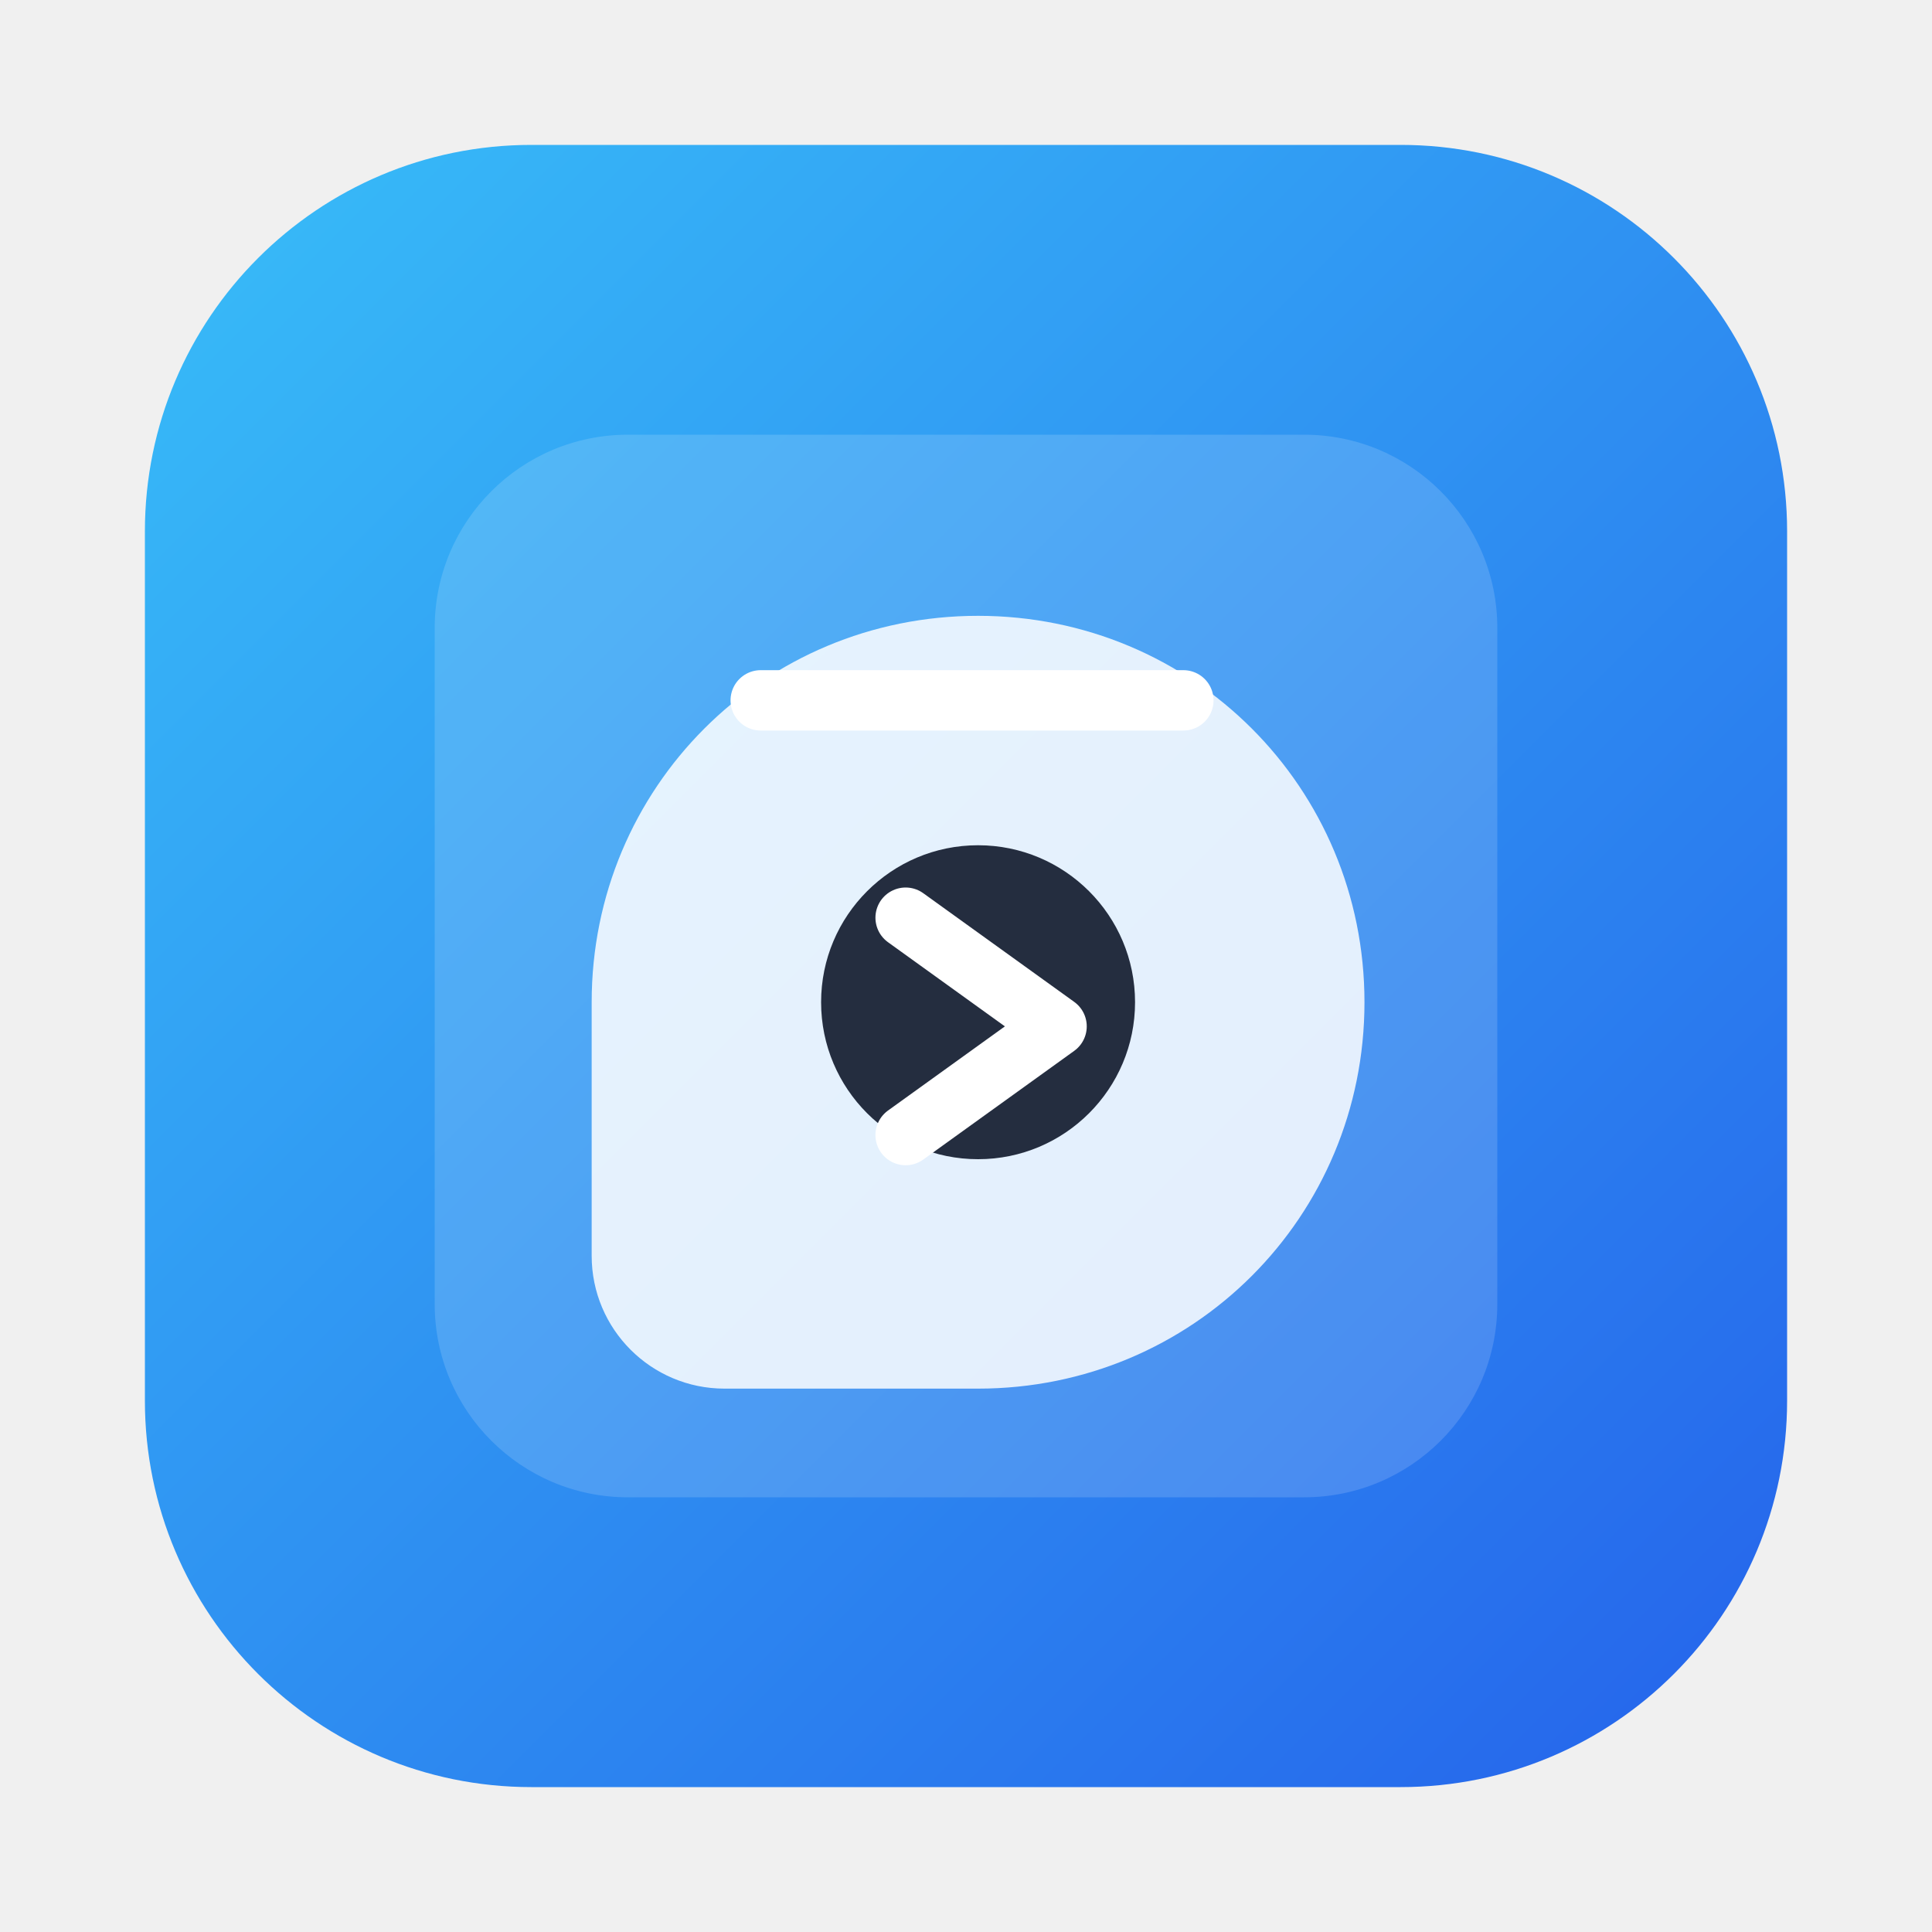
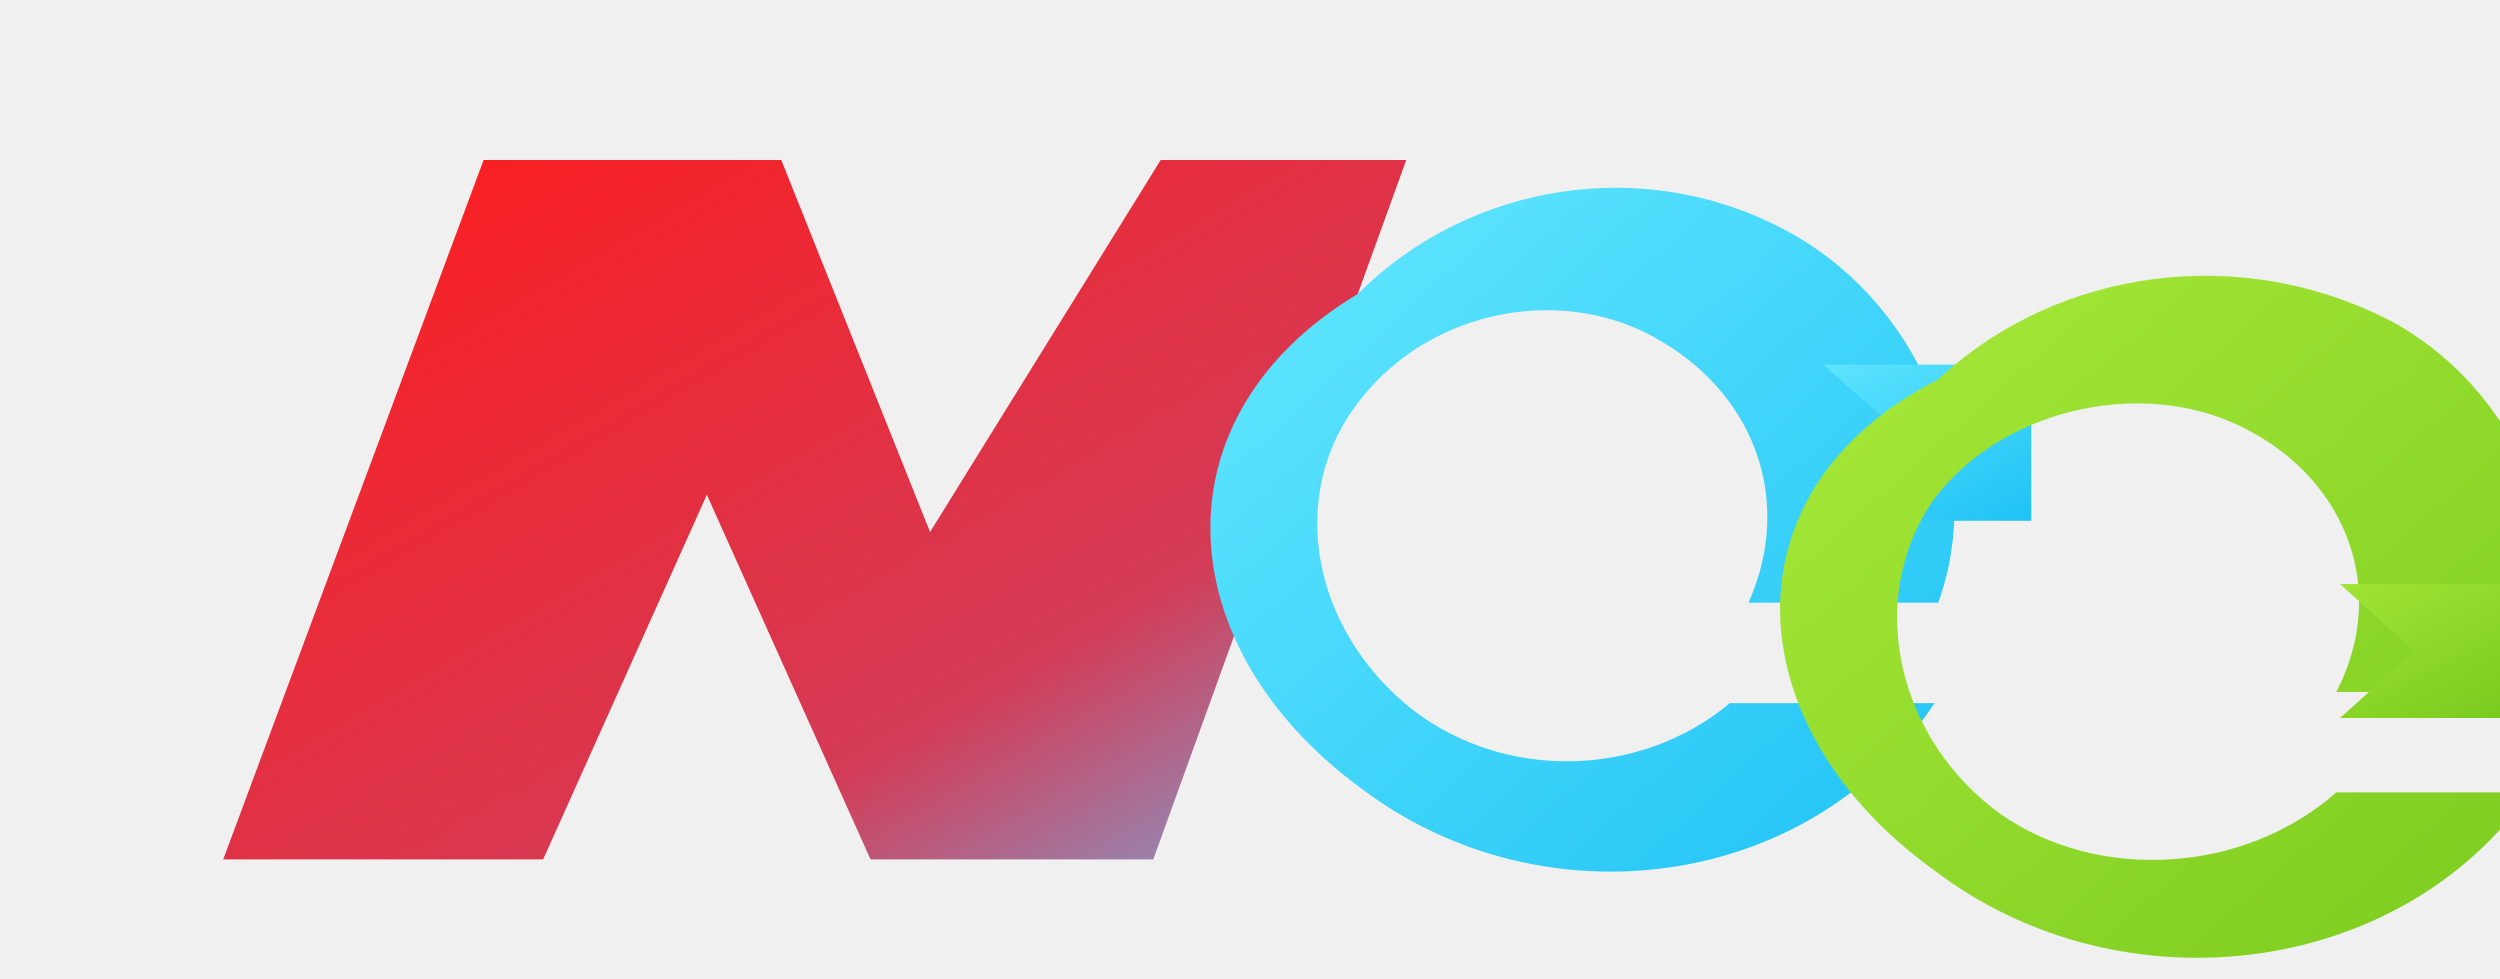
- <svg xmlns="http://www.w3.org/2000/svg" width="320" height="320" viewBox="0 0 320 320" fill="none">
+ <svg xmlns="http://www.w3.org/2000/svg" width="1344" height="526" viewBox="0 0 1344 526" fill="none">
  <defs>
-     <linearGradient id="logoGradient" x1="0" y1="0" x2="1" y2="1">
-       <stop offset="0%" stop-color="#38BDF8" />
-       <stop offset="100%" stop-color="#2563EB" />
+     <linearGradient id="mGradient" x1="0" y1="0" x2="1" y2="1">
+       <stop offset="0%" stop-color="#FF1B1B" />
+       <stop offset="70%" stop-color="#D43B56" />
+       <stop offset="100%" stop-color="#7AA7D9" />
+     </linearGradient>
+     <linearGradient id="gGradient" x1="0" y1="0" x2="1" y2="1">
+       <stop offset="0%" stop-color="#66E9FF" />
+       <stop offset="100%" stop-color="#1FC2F5" />
+     </linearGradient>
+     <linearGradient id="cGradient" x1="0" y1="0" x2="1" y2="1">
+       <stop offset="0%" stop-color="#A9EA3A" />
+       <stop offset="100%" stop-color="#7ACB1E" />
    </linearGradient>
  </defs>
-   <rect x="24" y="24" width="272" height="272" rx="64" fill="url(#logoGradient)" />
-   <rect x="72" y="72" width="176" height="176" rx="32" fill="white" opacity="0.15" />
-   <path d="M98 166C98 130.444 126.444 102 162 102C197.556 102 226 130.444 226 166C226 201.556 197.556 230 162 230H120C107.85 230 98 220.15 98 208V166Z" fill="white" opacity="0.85" />
-   <circle cx="162" cy="166" r="26" fill="#0F172A" opacity="0.9" />
-   <path d="M150 152L175 170L150 188" stroke="white" stroke-width="10" stroke-linecap="round" stroke-linejoin="round" />
-   <path d="M126 116H196" stroke="white" stroke-width="10" stroke-linecap="round" />
+   <path d="M120 462L260 86H420L500 286L624 86H756L620 462H468L380 266L292 462H120Z" fill="url(#mGradient)" />
+   <path d="M730 158C790 98 886 82 964 126C1034 166 1068 252 1042 324H940C964 270 944 214 894 184C842 152 770 166 732 214C690 266 706 340 760 382C810 420 882 418 930 378H1040C974 478 830 498 732 424C628 348 620 224 730 158Z" fill="url(#gGradient)" />
+   <path d="M940 238L1028 238L980 196L1092 196L1092 280L980 280L1028 238H940Z" fill="url(#gGradient)" />
+   <path d="M1042 204C1106 144 1206 130 1288 174C1358 214 1390 300 1360 372H1256C1284 318 1262 260 1210 232C1156 202 1078 218 1040 268C1002 322 1020 398 1076 438C1128 474 1206 470 1256 426H1360C1290 526 1140 544 1040 468C934 392 924 264 1042 204Z" fill="url(#cGradient)" />
+   <path d="M1212 350L1298 350L1258 386L1344 386L1344 314L1258 314L1298 350H1212Z" fill="url(#cGradient)" />
</svg>
